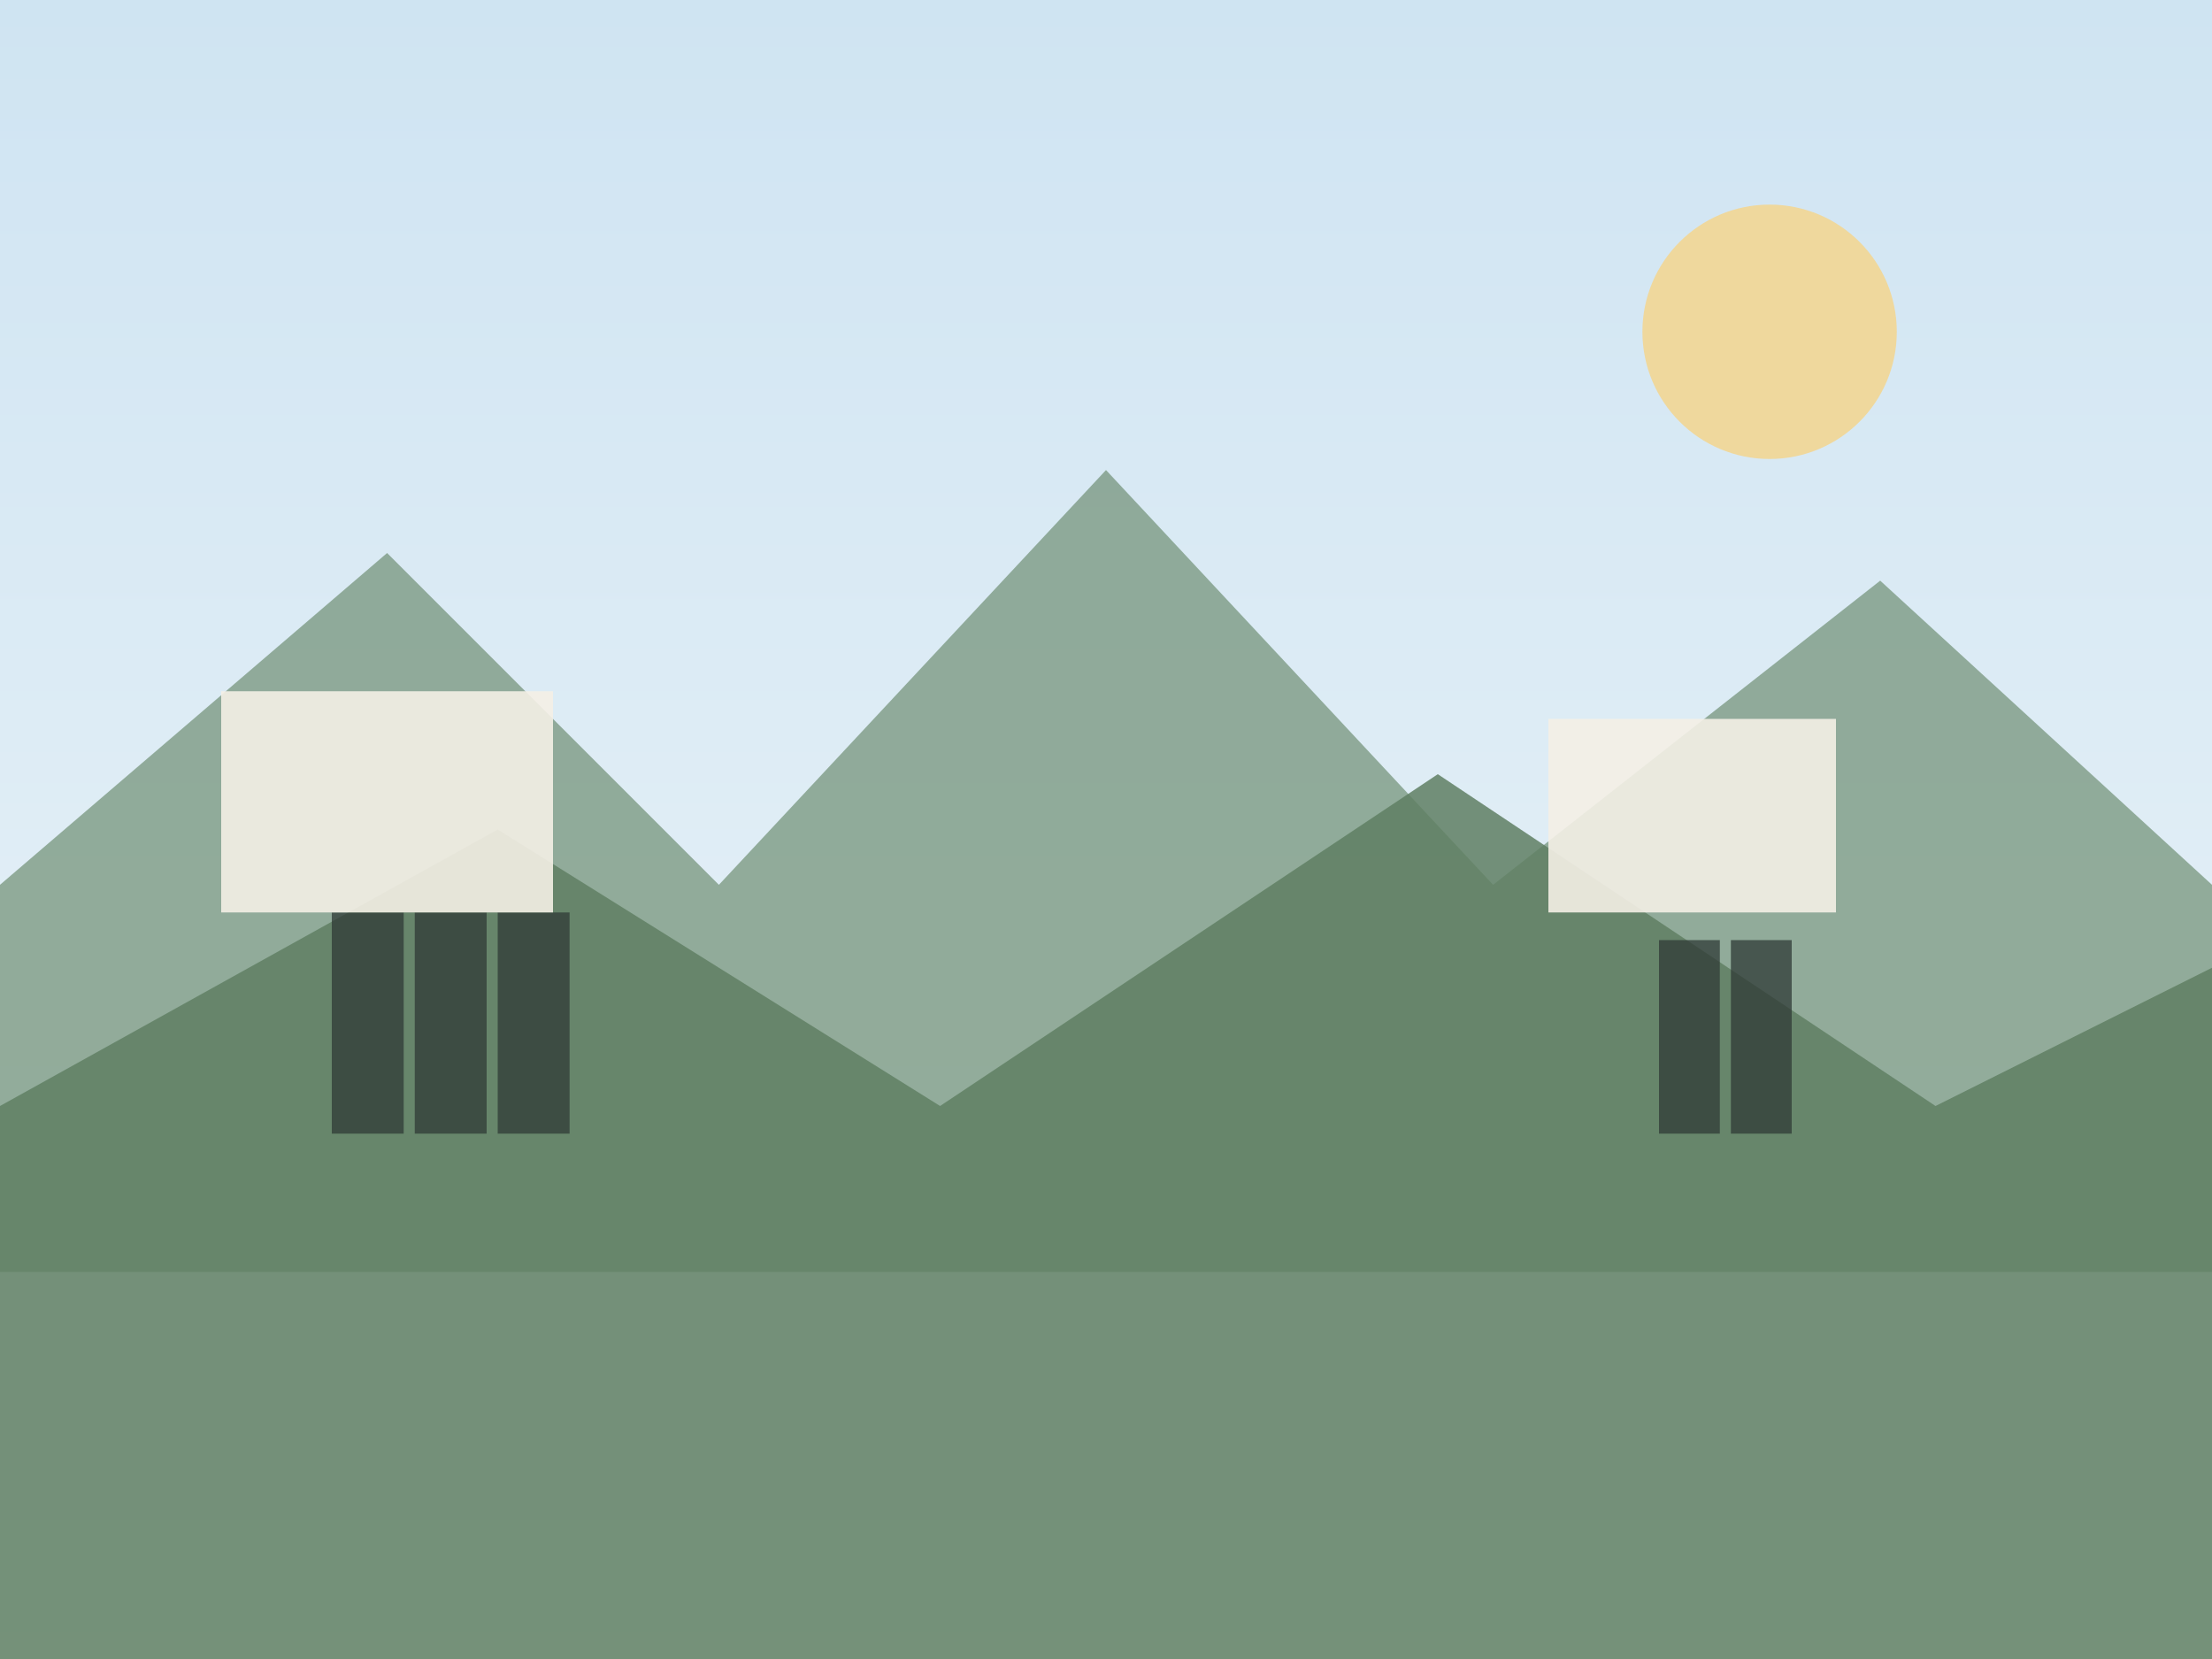
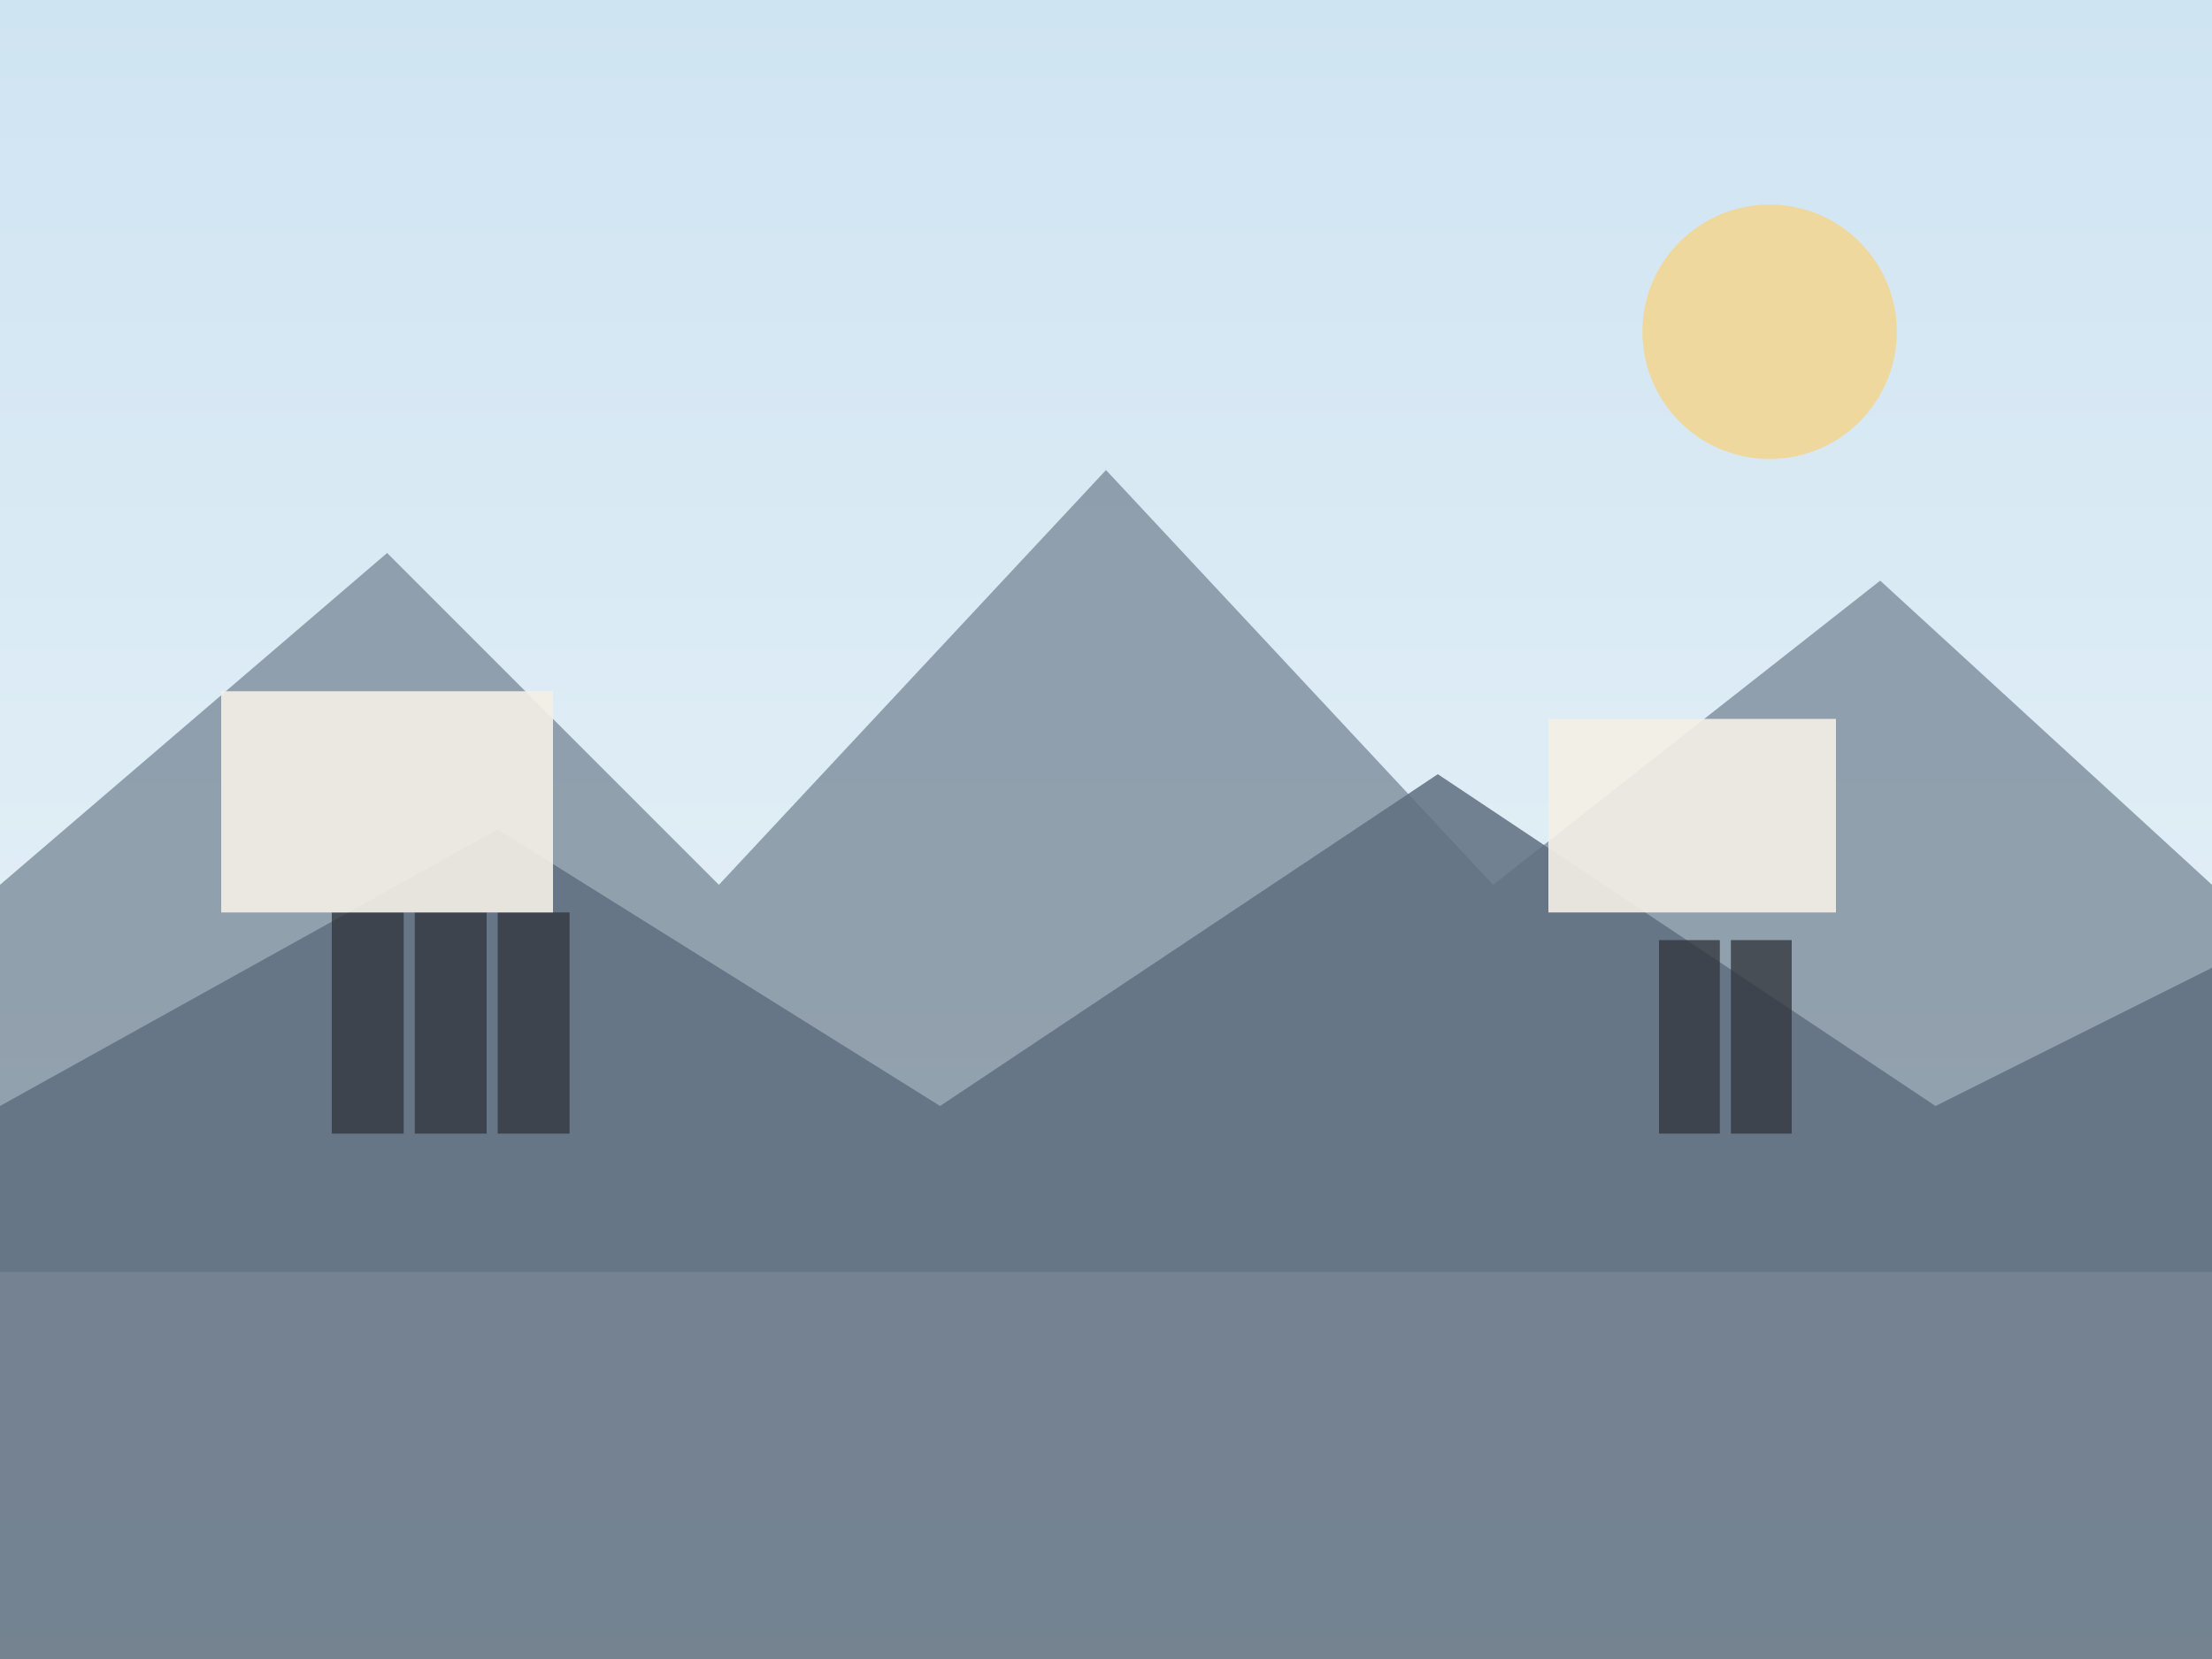
<svg xmlns="http://www.w3.org/2000/svg" viewBox="0 0 800 600" width="800" height="600" role="img">
  <defs>
    <linearGradient id="wall" x1="0" y1="0" x2="0" y2="1">
-       <stop offset="0" stop-color="#eef1ee" />
-       <stop offset="1" stop-color="#dde3de" />
+       <stop offset="0" stop-color="#eef0f1" />
+       <stop offset="1" stop-color="#dde0e3" />
    </linearGradient>
    <linearGradient id="floor" x1="0" y1="0" x2="0" y2="1">
      <stop offset="0" stop-color="#b9a68d" />
      <stop offset="1" stop-color="#99866e" />
    </linearGradient>
    <linearGradient id="sky" x1="0" y1="0" x2="0" y2="1">
      <stop offset="0" stop-color="#cfe4f2" />
      <stop offset="1" stop-color="#eff6f9" />
    </linearGradient>
    <linearGradient id="glow" x1="0" y1="0" x2="0" y2="1">
-       <stop offset="0" stop-color="#d8e6df" stop-opacity="0.5" />
-       <stop offset="1" stop-color="#d8e6df" stop-opacity="0" />
+       <stop offset="0" stop-color="#d8dee6" stop-opacity="0.5" />
+       <stop offset="1" stop-color="#d8dee6" stop-opacity="0" />
    </linearGradient>
    <linearGradient id="glass" x1="0" y1="0" x2="1" y2="1">
      <stop offset="0" stop-color="#ffffff" stop-opacity="0.35" />
      <stop offset="1" stop-color="#ffffff" stop-opacity="0.05" />
    </linearGradient>
  </defs>
  <rect width="800" height="600" fill="url(#sky)" />
  <circle cx="640" cy="120" r="46" fill="#f2d694" opacity="0.9" />
-   <path d="M0 320 L140 200 L260 320 L400 170 L540 320 L680 210 L800 320 V460 H0 Z" fill="#6f8f74" opacity="0.7" />
-   <path d="M0 400 L180 300 L340 400 L520 280 L700 400 L800 350 V600 H0 Z" fill="#5f7f63" opacity="0.85" />
-   <g fill="#2f3a35" opacity="0.75">
+   <path d="M0 320 L140 200 L260 320 L400 170 L540 320 L680 210 L800 320 V460 H0 Z" fill="#6f7f8f" opacity="0.7" />
+   <path d="M0 400 L180 300 L340 400 L520 280 L700 400 L800 350 V600 H0 Z" fill="#5f6f7f" opacity="0.85" />
+   <g fill="#2f333a" opacity="0.75">
    <rect x="120" y="330" width="26" height="80" />
    <rect x="150" y="330" width="26" height="80" />
    <rect x="180" y="330" width="26" height="80" />
    <rect x="600" y="340" width="22" height="70" />
    <rect x="626" y="340" width="22" height="70" />
  </g>
  <g fill="#f4f0e6" opacity="0.9">
    <rect x="80" y="250" width="120" height="80" />
    <rect x="86" y="256" width="108" height="68" />
    <rect x="560" y="260" width="104" height="70" />
    <rect x="566" y="266" width="92" height="58" />
  </g>
  <rect x="0" y="0" width="800" height="600" fill="none" />
</svg>
